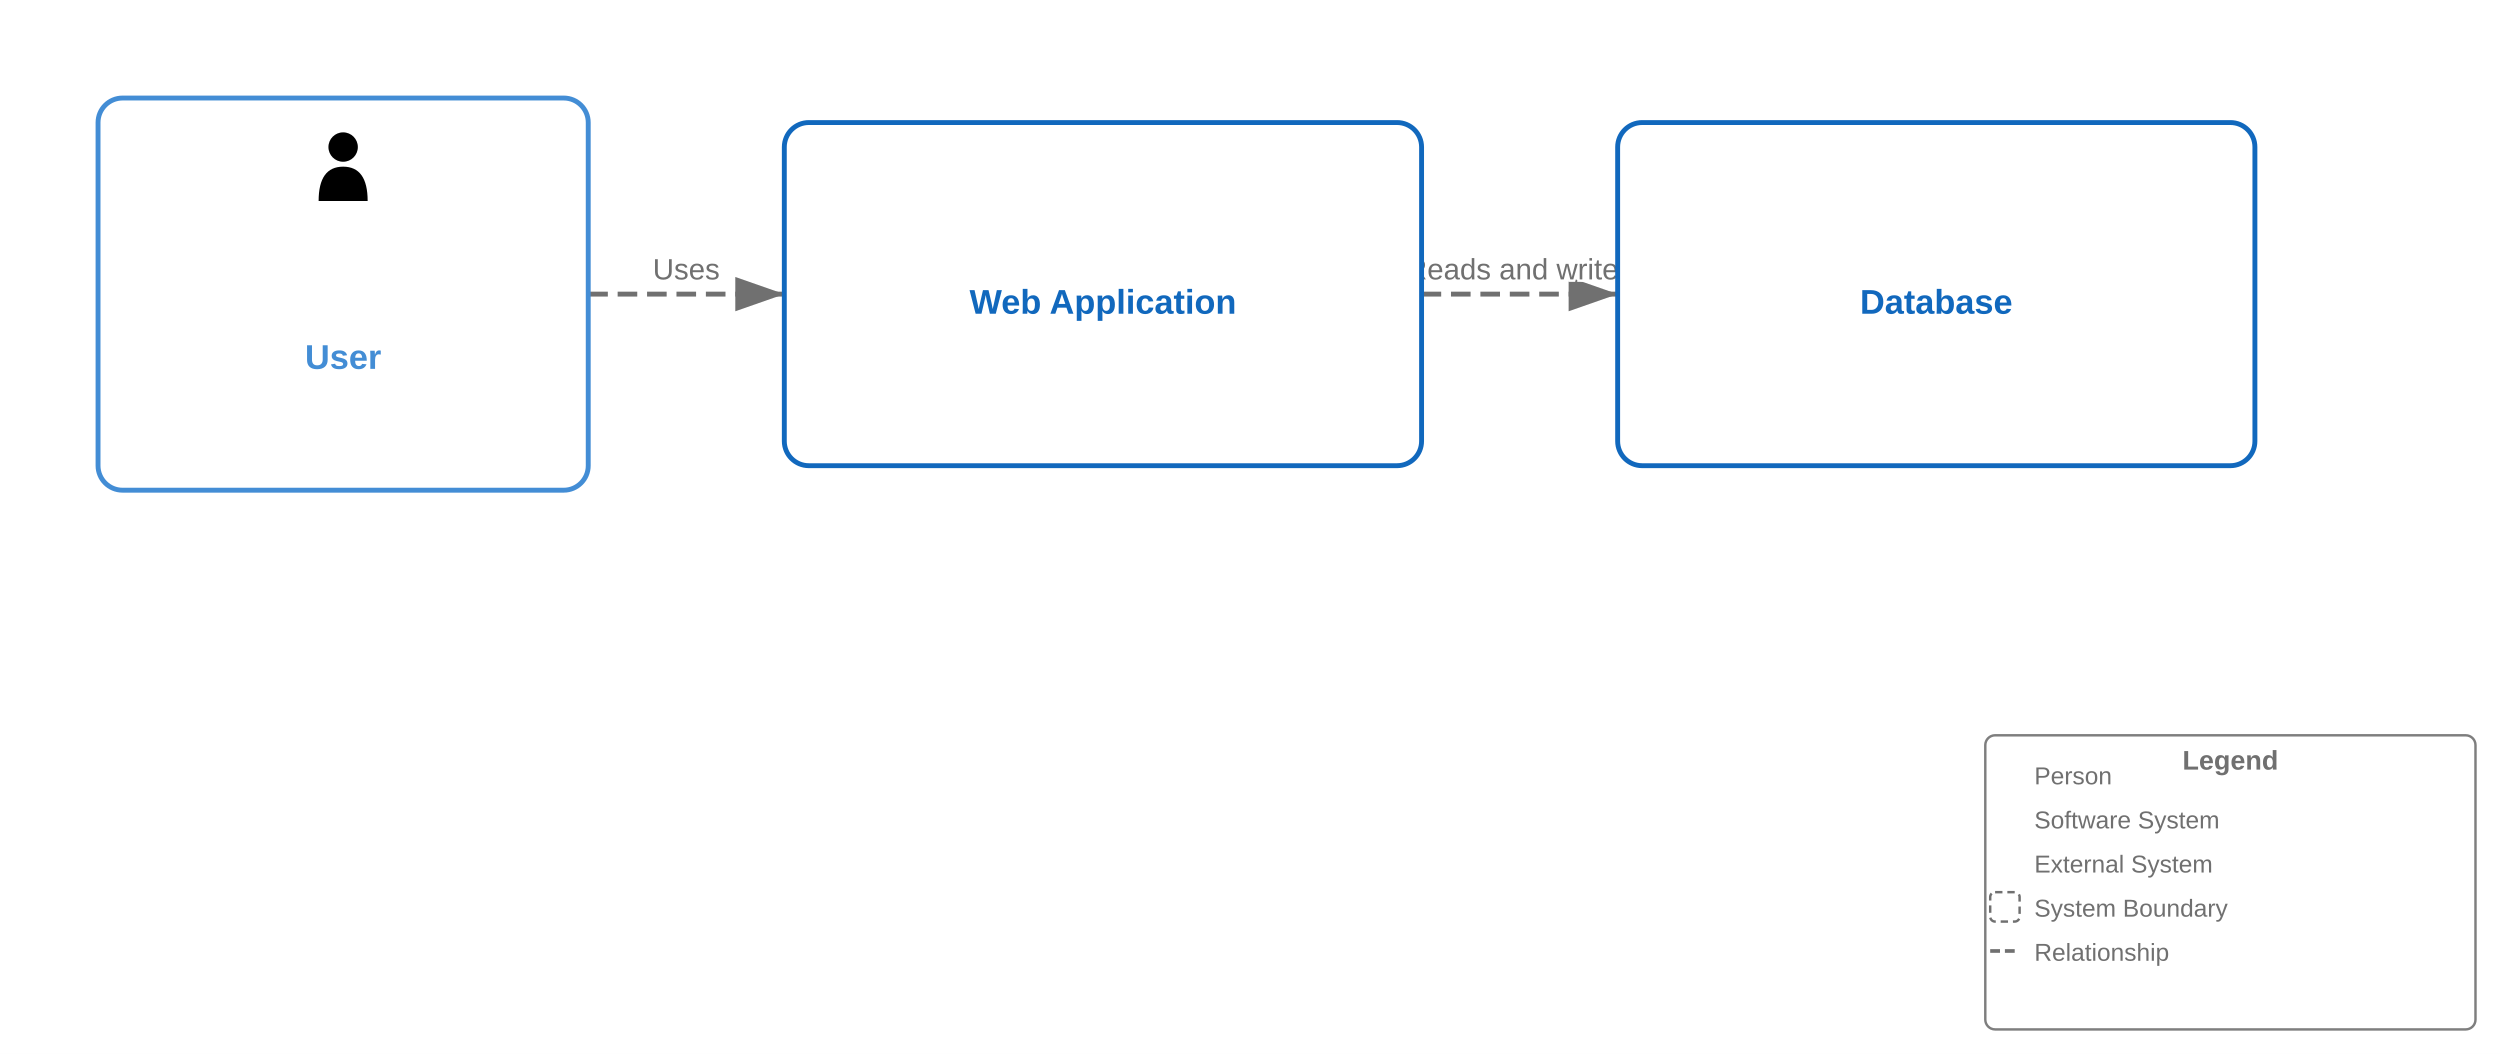
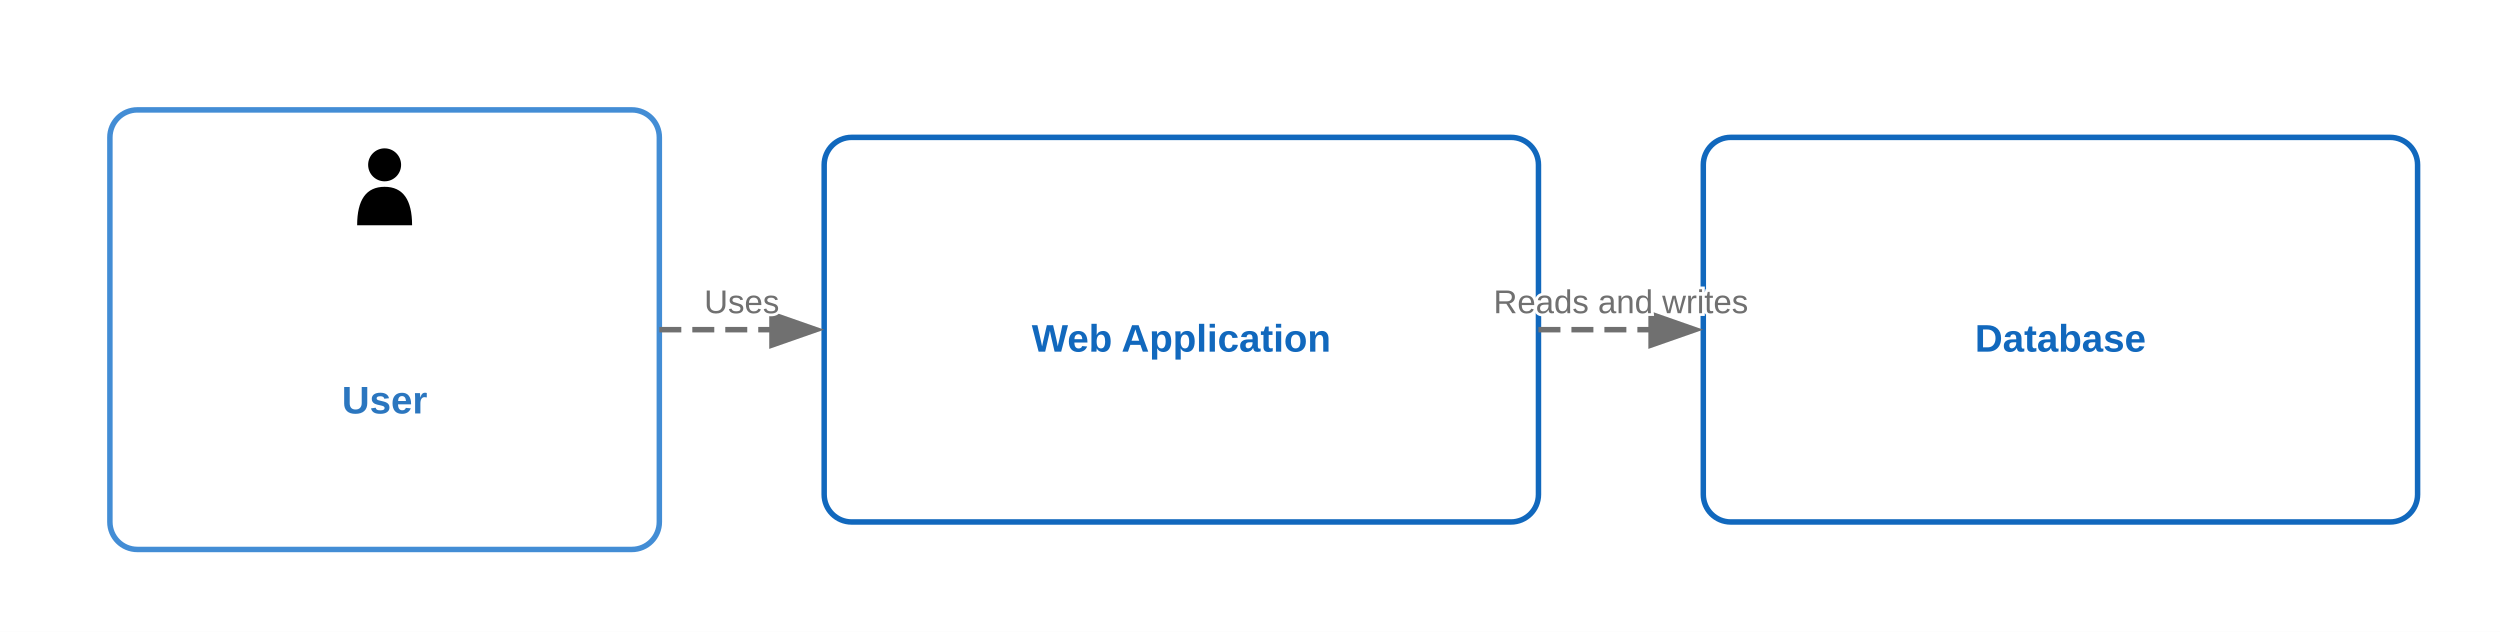
- <svg xmlns="http://www.w3.org/2000/svg" width="1020" height="430" viewBox="0 0 1020 430" role="img">
-   <rect x="0" y="0" width="1020" height="430" fill="#FFFFFF" />
+ <svg xmlns="http://www.w3.org/2000/svg" width="910" height="230" viewBox="0 0 910 230" role="img">
+   <rect x="0" y="0" width="910" height="230" fill="#FFFFFF" />
  <defs>
    <filter id="drop-shadow" x="-20%" y="-20%" width="140%" height="140%">
      <feGaussianBlur in="SourceAlpha" stdDeviation="3" result="blur" />
      <feOffset in="blur" dx="3" dy="3" result="offsetBlur" />
      <feComponentTransfer>
        <feFuncA type="linear" slope="0.3" />
      </feComponentTransfer>
      <feMerge>
        <feMergeNode />
        <feMergeNode in="SourceGraphic" />
      </feMerge>
    </filter>
    <marker id="c4x-arrow-uses" markerWidth="10" markerHeight="7" refX="10" refY="3.5" orient="auto" markerUnits="strokeWidth">
      <path d="M0,0 L10,3.5 L0,7 z" fill="#707070" fill-opacity="1" />
    </marker>
    <marker id="c4x-arrow-async" markerWidth="10" markerHeight="7" refX="10" refY="3.5" orient="auto" markerUnits="strokeWidth">
      <path d="M0,0 L10,3.5 L0,7 z" fill="#707070" fill-opacity="1" />
    </marker>
    <marker id="c4x-arrow-sync" markerWidth="10" markerHeight="7" refX="10" refY="3.5" orient="auto" markerUnits="strokeWidth">
      <path d="M0,0 L10,3.5 L0,7 z" fill="#707070" fill-opacity="1" />
    </marker>
  </defs>
  <g class="diagram-content" transform="translate(0, 0)">
    <g class="boundaries">

    </g>
-     <g class="edges">
-       <g class="edge" data-id="rel-0">
-         <path d="M240.00,120.00 L320.00,120.00" fill="none" stroke="#707070" stroke-width="2" marker-end="url(#c4x-arrow-uses)" stroke-dasharray="8,4" />
-         <text x="280.00" y="114.00" fill="#707070" stroke="#FFFFFF" stroke-width="2" paint-order="stroke" text-anchor="middle" font-size="12" font-family="Arial, sans-serif">Uses</text>
-       </g>
-       <g class="edge" data-id="rel-1">
-         <path d="M580.00,120.00 L660.00,120.00" fill="none" stroke="#707070" stroke-width="2" marker-end="url(#c4x-arrow-uses)" stroke-dasharray="8,4" />
-         <text x="620.00" y="114.00" fill="#707070" stroke="#FFFFFF" stroke-width="2" paint-order="stroke" text-anchor="middle" font-size="12" font-family="Arial, sans-serif">Reads and writes</text>
-       </g>
-     </g>
    <g class="nodes">
      <g class="node person" data-id="User">
        <rect x="40.00" y="40.00" width="200.00" height="160.00" rx="10" ry="10" fill="#FFFFFF" stroke="#438DD5" stroke-width="2" />
        <g class="element-icon">
          <g transform="translate(120.00, 50.00) scale(0.4)" fill="#438DD5" stroke="none">
            <circle cx="50" cy="25" r="15" fill="currentColor" />
            <path d="M 25 80 Q 25 45 50 45 Q 75 45 75 80 Z" fill="currentColor" />
          </g>
        </g>
-         <text x="140.00" y="150.50" fill="#438DD5" text-anchor="middle" font-size="14" font-family="Arial, sans-serif" font-weight="bold">User</text>
+         <text data-field="label" x="140.00" y="150.50" fill="#2B76BF" text-anchor="middle" font-size="14" font-family="Arial, sans-serif" font-weight="bold">User</text>
      </g>
      <g class="node" data-id="WebApp">
-         <rect x="320.00" y="50.00" width="260.00" height="140.00" rx="10" ry="10" fill="#FFFFFF" stroke="#1168BD" stroke-width="2" />
-         <text x="450.00" y="128.00" fill="#1168BD" text-anchor="middle" font-size="14" font-family="Arial, sans-serif" font-weight="bold">Web Application</text>
+         <rect x="300.00" y="50.00" width="260.00" height="140.00" rx="10" ry="10" fill="#FFFFFF" stroke="#1168BD" stroke-width="2" />
+         <text data-field="label" x="430.00" y="128.00" fill="#1168BD" text-anchor="middle" font-size="14" font-family="Arial, sans-serif" font-weight="bold">Web Application</text>
      </g>
      <g class="node" data-id="Database">
-         <rect x="660.00" y="50.00" width="260.00" height="140.00" rx="10" ry="10" fill="#FFFFFF" stroke="#1168BD" stroke-width="2" />
-         <text x="790.00" y="128.00" fill="#1168BD" text-anchor="middle" font-size="14" font-family="Arial, sans-serif" font-weight="bold">Database</text>
+         <rect x="620.00" y="50.00" width="260.00" height="140.00" rx="10" ry="10" fill="#FFFFFF" stroke="#1168BD" stroke-width="2" />
+         <text data-field="label" x="750.00" y="128.00" fill="#1168BD" text-anchor="middle" font-size="14" font-family="Arial, sans-serif" font-weight="bold">Database</text>
+       </g>
+     </g>
+     <g class="edges">
+       <g class="edge" data-id="rel-0">
+         <path class="edge-hit-area" d="M240.00,120.00 L300.00,120.00" fill="none" stroke="transparent" stroke-width="14" pointer-events="stroke" />
+         <path d="M240.00,120.00 L300.00,120.00" fill="none" stroke="#707070" stroke-width="2" marker-end="url(#c4x-arrow-uses)" stroke-dasharray="8,4" />
+         <text x="270.00" y="114.00" fill="#707070" stroke="#FFFFFF" stroke-width="2" paint-order="stroke" text-anchor="middle" font-size="12" font-family="Arial, sans-serif">Uses</text>
+       </g>
+       <g class="edge" data-id="rel-1">
+         <path class="edge-hit-area" d="M560.00,120.00 L620.00,120.00" fill="none" stroke="transparent" stroke-width="14" pointer-events="stroke" />
+         <path d="M560.00,120.00 L620.00,120.00" fill="none" stroke="#707070" stroke-width="2" marker-end="url(#c4x-arrow-uses)" stroke-dasharray="8,4" />
+         <text x="590.00" y="114.00" fill="#707070" stroke="#FFFFFF" stroke-width="2" paint-order="stroke" text-anchor="middle" font-size="12" font-family="Arial, sans-serif">Reads and writes</text>
      </g>
    </g>
  </g>
-   <g class="legend">
-     <rect x="810" y="300" width="200" height="120" rx="4" ry="4" fill="#FFFFFF" stroke="#707070" stroke-width="1" opacity="0.9" />
-     <text x="910.00" y="314.00" fill="#707070" text-anchor="middle" font-size="11" font-family="Arial, sans-serif" font-weight="bold">Legend</text>
-     <circle cx="818.00" cy="317.00" r="3" fill="#FFFFFF" />
-     <text x="830" y="320.00" fill="#707070" font-size="10" font-family="Arial, sans-serif">Person</text>
-     <rect x="812.00" y="328.00" width="12" height="12" rx="2" ry="2" fill="#FFFFFF" />
-     <text x="830" y="338.00" fill="#707070" font-size="10" font-family="Arial, sans-serif">Software System</text>
-     <rect x="812.00" y="346.00" width="12" height="12" rx="2" ry="2" fill="#FFFFFF" />
-     <text x="830" y="356.00" fill="#707070" font-size="10" font-family="Arial, sans-serif">External System</text>
-     <rect x="812.00" y="364.00" width="12" height="12" rx="2" ry="2" fill="none" stroke="#707070" stroke-width="1" stroke-dasharray="3,2" />
-     <text x="830" y="374.00" fill="#707070" font-size="10" font-family="Arial, sans-serif">System Boundary</text>
-     <line x1="812.00" y1="388.00" x2="824.00" y2="388.00" stroke="#707070" stroke-width="1.5" stroke-dasharray="4,2" />
-     <text x="830" y="392.00" fill="#707070" font-size="10" font-family="Arial, sans-serif">Relationship</text>
-   </g>
</svg>
